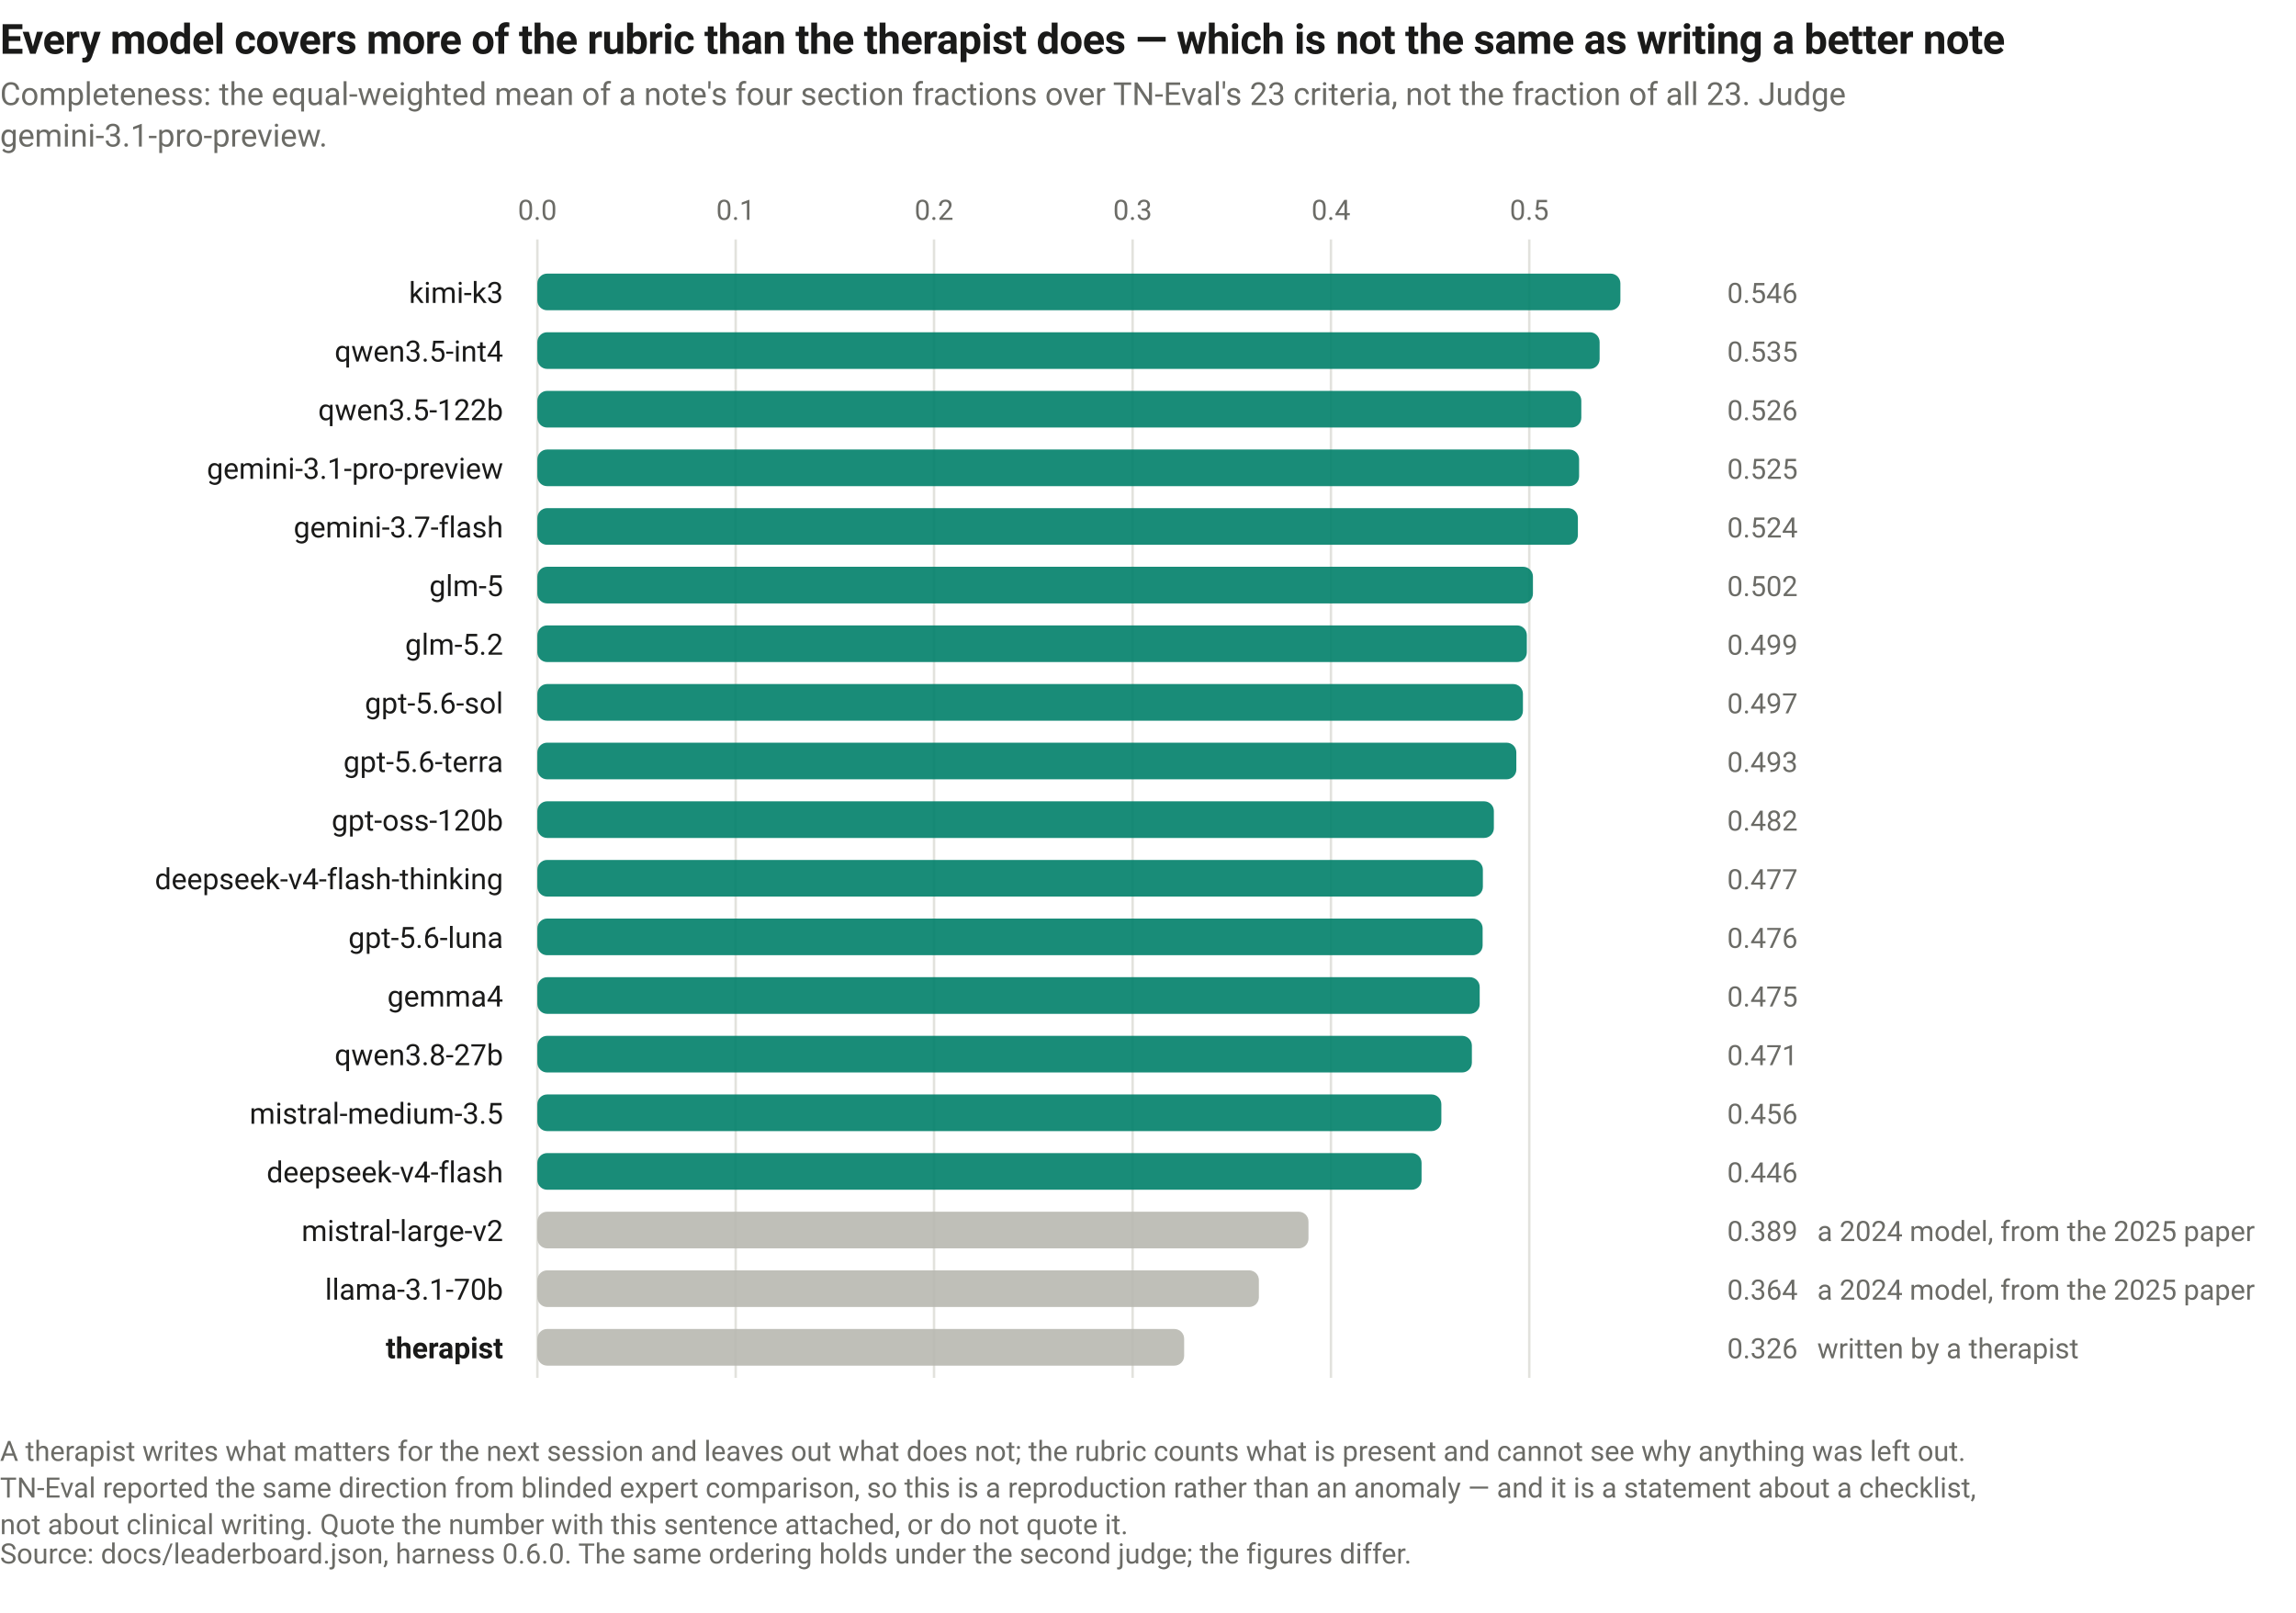
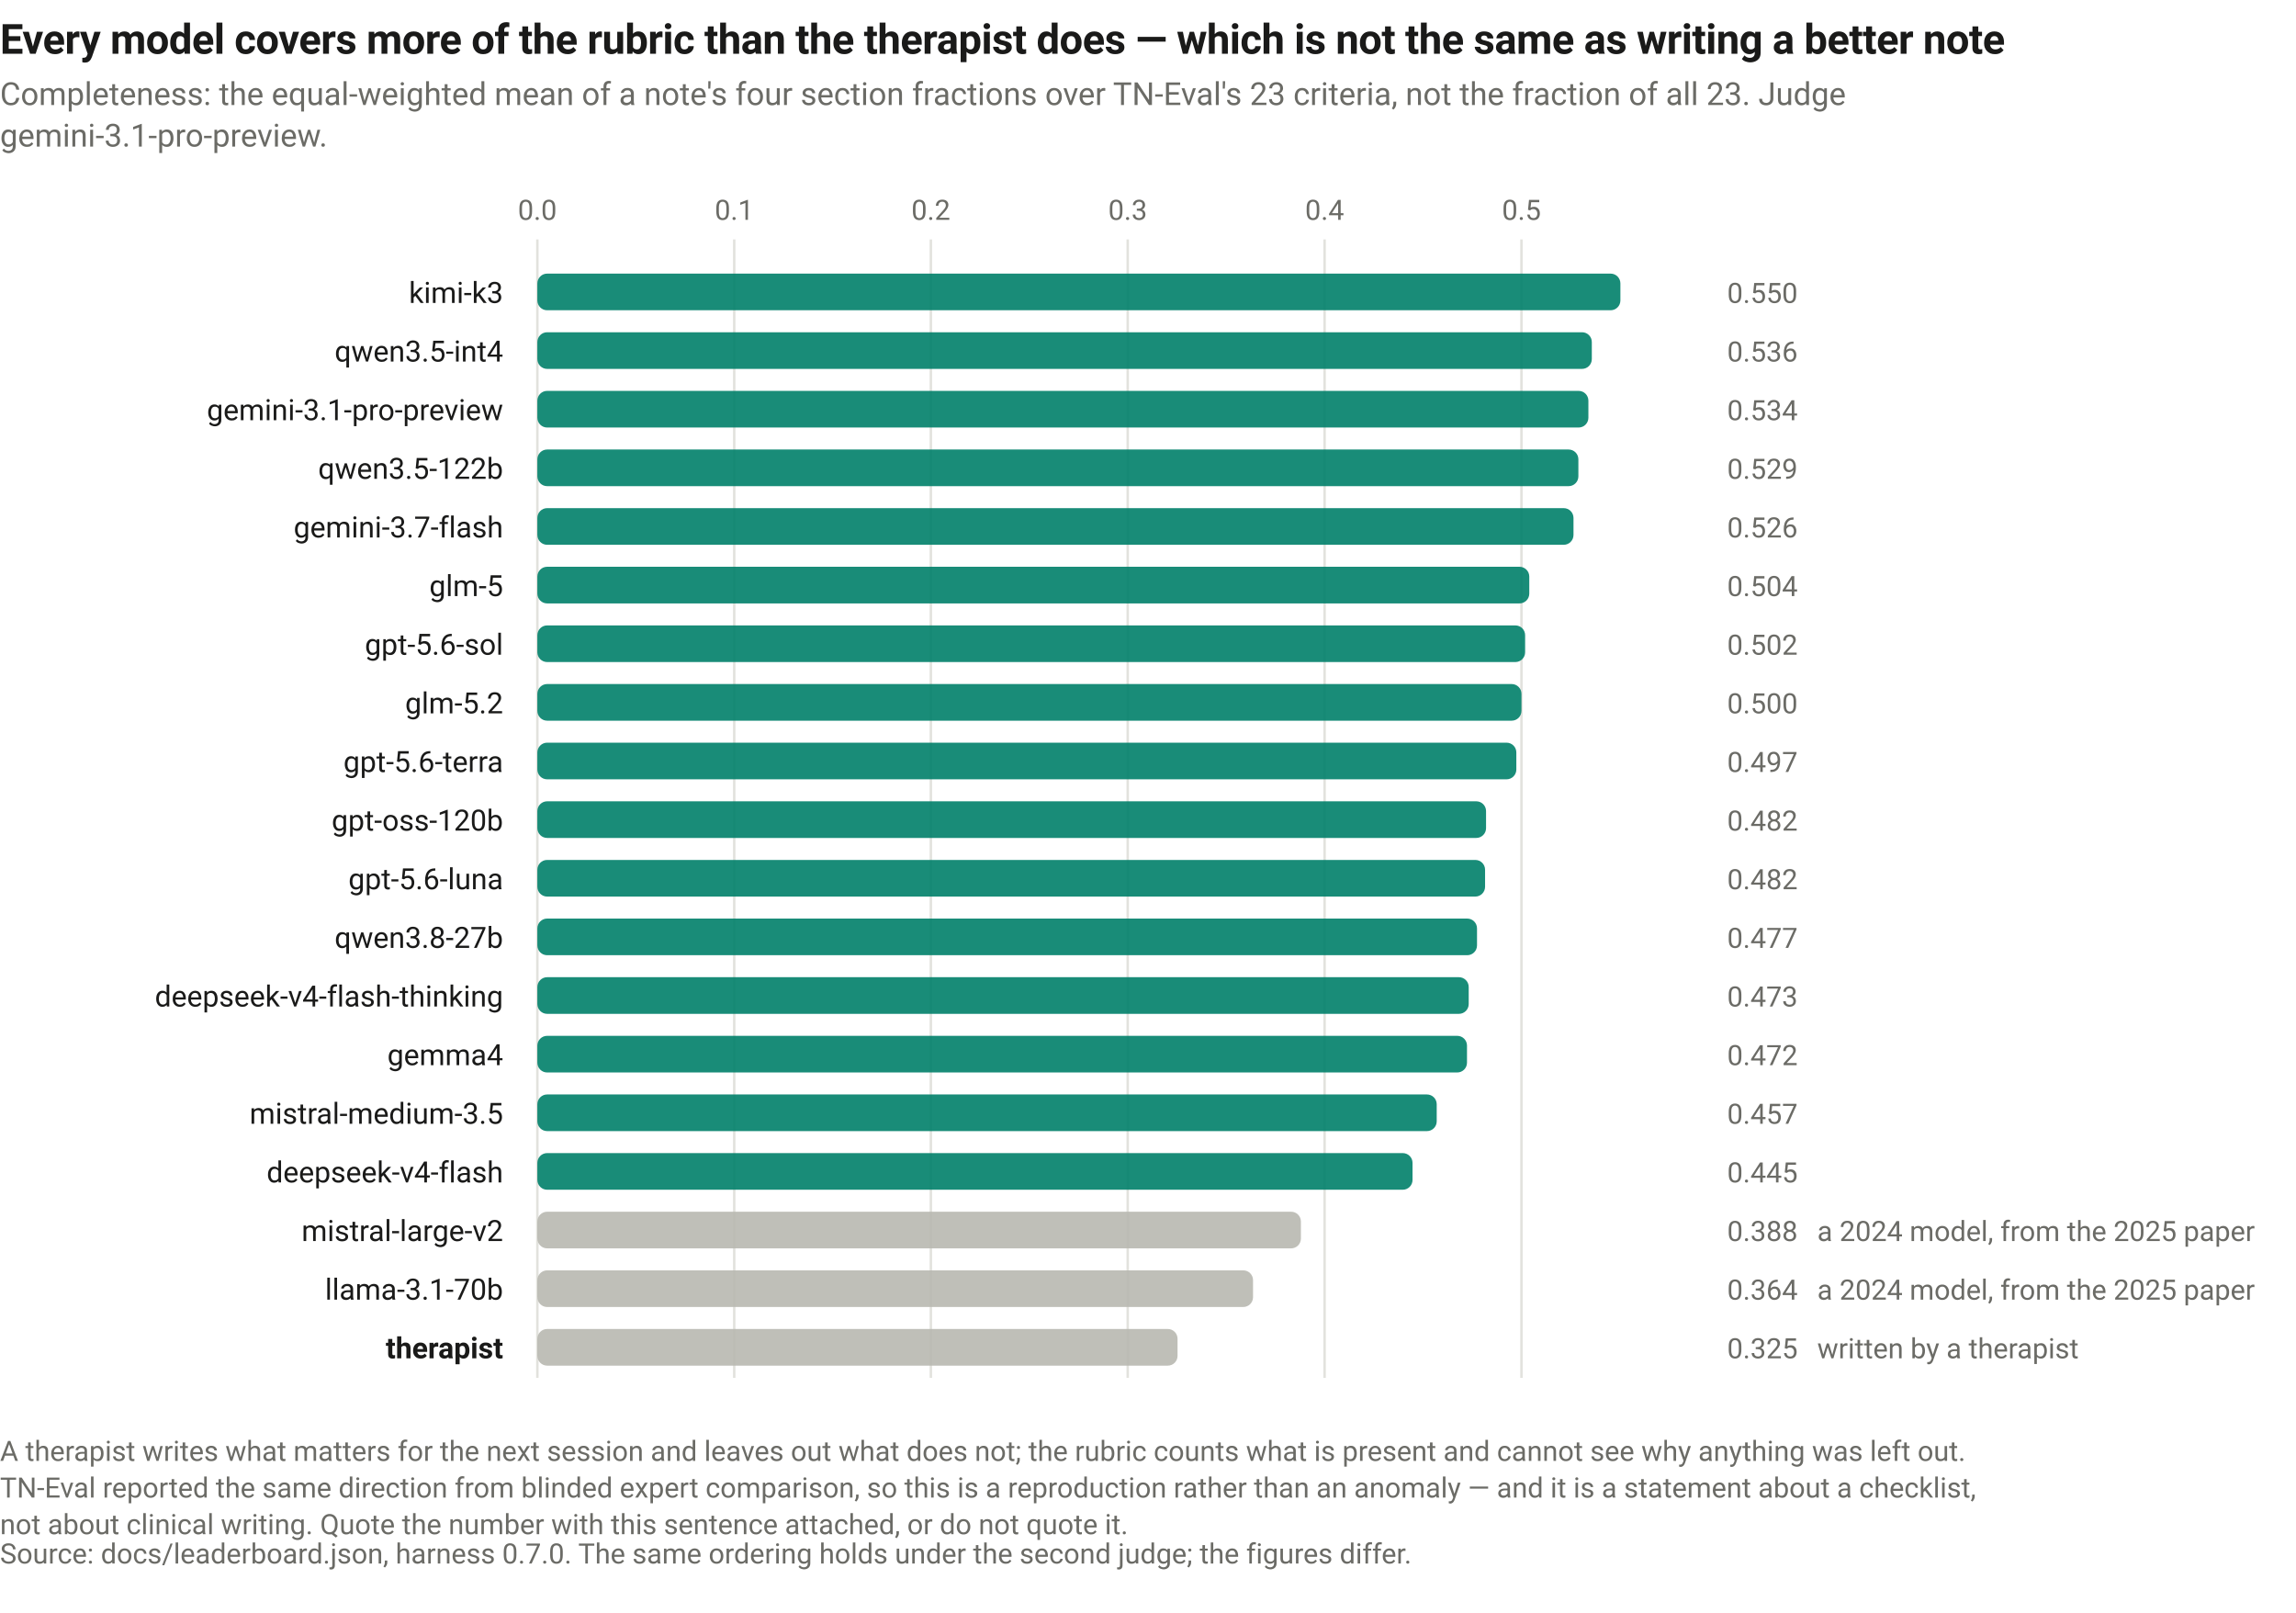
<svg xmlns="http://www.w3.org/2000/svg" class="fig" width="940" height="660" viewBox="0 0 940 660" role="img" aria-label="Completeness for every system, therapist included">
  <style>
  .fig { font: 13px/1.4 -apple-system, BlinkMacSystemFont, "Segoe UI", Roboto, sans-serif; }
  .fig text { fill: #1a1a19; }
  .fig .muted { fill: #6b6b66; }
  .fig .rule { stroke: #e2e2dd; stroke-width: 1; }
  .fig .title { font-size: 17px; font-weight: 650; letter-spacing: -.01em; }
  .fig .sub { font-size: 13px; fill: #6b6b66; }
  .fig .note { font-size: 11.5px; fill: #6b6b66; }
  .fig .name { font-size: 12px; }
  .fig .value { font-size: 11.5px; fill: #6b6b66; font-variant-numeric: tabular-nums; }
  .fig .a { stroke: #00806a; }
  .fig .b { stroke: #c05a10; }
  .fig .fill-a { fill: #00806a; }
  .fig .fill-b { fill: #c05a10; }
  .fig .flat { stroke: #b8b8b1; }
  .fig .fill-flat { fill: #b8b8b1; }
  .fig .band { fill: #f0f0eb; }
  /* The ring that keeps overlapping marks apart is the *surface*, so it has to
     flip with the theme. Written as a literal it put a white halo on every dot
     in dark mode. */
  .fig .ring { stroke: #fcfcfb; }
  @media (prefers-color-scheme: dark) {
    .fig text { fill: #e8e8e4; }
    .fig .muted, .fig .sub, .fig .note, .fig .value { fill: #9a9a94; }
    .fig .rule { stroke: #2c2e31; }
    .fig .a { stroke: #22a184; }
    .fig .b { stroke: #c9701f; }
    .fig .fill-a { fill: #22a184; }
    .fig .fill-b { fill: #c9701f; }
    .fig .flat { stroke: #55554f; }
    .fig .fill-flat { fill: #55554f; }
    .fig .band { fill: #26282b; }
    .fig .ring { stroke: #1a1a19; }
  }
</style>
  <text class="title" x="0" y="22">Every model covers more of the rubric than the therapist does — which is not the same as writing a better note</text>
  <text class="sub" x="0" y="43">Completeness: the equal-weighted mean of a note's four section fractions over TN-Eval's 23 criteria, not the fraction of all 23. Judge</text>
  <text class="sub" x="0" y="60">gemini-3.1-pro-preview.</text>
  <line class="rule" x1="220.0" y1="98" x2="220.0" y2="564" />
  <text class="value" x="220.0" y="90" text-anchor="middle">0.0</text>
-   <line class="rule" x1="301.2" y1="98" x2="301.2" y2="564" />
-   <text class="value" x="301.2" y="90" text-anchor="middle">0.1</text>
-   <line class="rule" x1="382.4" y1="98" x2="382.4" y2="564" />
-   <text class="value" x="382.4" y="90" text-anchor="middle">0.2</text>
-   <line class="rule" x1="463.7" y1="98" x2="463.7" y2="564" />
-   <text class="value" x="463.7" y="90" text-anchor="middle">0.3</text>
-   <line class="rule" x1="544.9" y1="98" x2="544.9" y2="564" />
-   <text class="value" x="544.9" y="90" text-anchor="middle">0.4</text>
-   <line class="rule" x1="626.1" y1="98" x2="626.1" y2="564" />
-   <text class="value" x="626.1" y="90" text-anchor="middle">0.5</text>
+   <line class="rule" x1="300.6" y1="98" x2="300.6" y2="564" />
+   <text class="value" x="300.6" y="90" text-anchor="middle">0.1</text>
+   <line class="rule" x1="381.1" y1="98" x2="381.1" y2="564" />
+   <text class="value" x="381.1" y="90" text-anchor="middle">0.2</text>
+   <line class="rule" x1="461.7" y1="98" x2="461.7" y2="564" />
+   <text class="value" x="461.7" y="90" text-anchor="middle">0.3</text>
+   <line class="rule" x1="542.3" y1="98" x2="542.3" y2="564" />
+   <text class="value" x="542.3" y="90" text-anchor="middle">0.4</text>
+   <line class="rule" x1="622.9" y1="98" x2="622.9" y2="564" />
+   <text class="value" x="622.9" y="90" text-anchor="middle">0.5</text>
  <g>
    <rect x="220" y="112" width="443.4" height="15" rx="4" class="fill-a" fill-opacity="0.9" />
    <text class="name" x="206" y="124.0" text-anchor="end">kimi-k3</text>
-     <text class="value" x="736" y="124.0" text-anchor="end">0.546</text>
+     <text class="value" x="736" y="124.0" text-anchor="end">0.550</text>
  </g>
  <g>
-     <rect x="220" y="136" width="434.9" height="15" rx="4" class="fill-a" fill-opacity="0.9" />
+     <rect x="220" y="136" width="431.7" height="15" rx="4" class="fill-a" fill-opacity="0.9" />
    <text class="name" x="206" y="148.0" text-anchor="end">qwen3.5-int4</text>
-     <text class="value" x="736" y="148.0" text-anchor="end">0.535</text>
+     <text class="value" x="736" y="148.0" text-anchor="end">0.536</text>
  </g>
  <g>
-     <rect x="220" y="160" width="427.4" height="15" rx="4" class="fill-a" fill-opacity="0.9" />
-     <text class="name" x="206" y="172.0" text-anchor="end">qwen3.5-122b</text>
-     <text class="value" x="736" y="172.0" text-anchor="end">0.526</text>
+     <rect x="220" y="160" width="430.3" height="15" rx="4" class="fill-a" fill-opacity="0.9" />
+     <text class="name" x="206" y="172.0" text-anchor="end">gemini-3.1-pro-preview</text>
+     <text class="value" x="736" y="172.0" text-anchor="end">0.534</text>
  </g>
  <g>
-     <rect x="220" y="184" width="426.5" height="15" rx="4" class="fill-a" fill-opacity="0.9" />
-     <text class="name" x="206" y="196.0" text-anchor="end">gemini-3.1-pro-preview</text>
-     <text class="value" x="736" y="196.0" text-anchor="end">0.525</text>
+     <rect x="220" y="184" width="426.2" height="15" rx="4" class="fill-a" fill-opacity="0.9" />
+     <text class="name" x="206" y="196.0" text-anchor="end">qwen3.5-122b</text>
+     <text class="value" x="736" y="196.0" text-anchor="end">0.529</text>
  </g>
  <g>
-     <rect x="220" y="208" width="426.0" height="15" rx="4" class="fill-a" fill-opacity="0.9" />
+     <rect x="220" y="208" width="424.2" height="15" rx="4" class="fill-a" fill-opacity="0.9" />
    <text class="name" x="206" y="220.0" text-anchor="end">gemini-3.7-flash</text>
-     <text class="value" x="736" y="220.0" text-anchor="end">0.524</text>
+     <text class="value" x="736" y="220.0" text-anchor="end">0.526</text>
  </g>
  <g>
-     <rect x="220" y="232" width="407.6" height="15" rx="4" class="fill-a" fill-opacity="0.9" />
+     <rect x="220" y="232" width="406.1" height="15" rx="4" class="fill-a" fill-opacity="0.9" />
    <text class="name" x="206" y="244.0" text-anchor="end">glm-5</text>
-     <text class="value" x="736" y="244.0" text-anchor="end">0.502</text>
+     <text class="value" x="736" y="244.0" text-anchor="end">0.504</text>
  </g>
  <g>
-     <rect x="220" y="256" width="405.1" height="15" rx="4" class="fill-a" fill-opacity="0.9" />
-     <text class="name" x="206" y="268.0" text-anchor="end">glm-5.2</text>
-     <text class="value" x="736" y="268.0" text-anchor="end">0.499</text>
+     <rect x="220" y="256" width="404.4" height="15" rx="4" class="fill-a" fill-opacity="0.9" />
+     <text class="name" x="206" y="268.0" text-anchor="end">gpt-5.6-sol</text>
+     <text class="value" x="736" y="268.0" text-anchor="end">0.502</text>
  </g>
  <g>
-     <rect x="220" y="280" width="403.5" height="15" rx="4" class="fill-a" fill-opacity="0.9" />
-     <text class="name" x="206" y="292.0" text-anchor="end">gpt-5.6-sol</text>
-     <text class="value" x="736" y="292.0" text-anchor="end">0.497</text>
+     <rect x="220" y="280" width="402.9" height="15" rx="4" class="fill-a" fill-opacity="0.9" />
+     <text class="name" x="206" y="292.0" text-anchor="end">glm-5.2</text>
+     <text class="value" x="736" y="292.0" text-anchor="end">0.500</text>
  </g>
  <g>
    <rect x="220" y="304" width="400.8" height="15" rx="4" class="fill-a" fill-opacity="0.9" />
    <text class="name" x="206" y="316.0" text-anchor="end">gpt-5.6-terra</text>
-     <text class="value" x="736" y="316.0" text-anchor="end">0.493</text>
+     <text class="value" x="736" y="316.0" text-anchor="end">0.497</text>
  </g>
  <g>
-     <rect x="220" y="328" width="391.6" height="15" rx="4" class="fill-a" fill-opacity="0.9" />
+     <rect x="220" y="328" width="388.4" height="15" rx="4" class="fill-a" fill-opacity="0.9" />
    <text class="name" x="206" y="340.0" text-anchor="end">gpt-oss-120b</text>
    <text class="value" x="736" y="340.0" text-anchor="end">0.482</text>
  </g>
  <g>
-     <rect x="220" y="352" width="387.1" height="15" rx="4" class="fill-a" fill-opacity="0.9" />
-     <text class="name" x="206" y="364.0" text-anchor="end">deepseek-v4-flash-thinking</text>
-     <text class="value" x="736" y="364.0" text-anchor="end">0.477</text>
+     <rect x="220" y="352" width="388.0" height="15" rx="4" class="fill-a" fill-opacity="0.9" />
+     <text class="name" x="206" y="364.0" text-anchor="end">gpt-5.6-luna</text>
+     <text class="value" x="736" y="364.0" text-anchor="end">0.482</text>
  </g>
  <g>
-     <rect x="220" y="376" width="387.0" height="15" rx="4" class="fill-a" fill-opacity="0.9" />
-     <text class="name" x="206" y="388.0" text-anchor="end">gpt-5.6-luna</text>
-     <text class="value" x="736" y="388.0" text-anchor="end">0.476</text>
+     <rect x="220" y="376" width="384.7" height="15" rx="4" class="fill-a" fill-opacity="0.9" />
+     <text class="name" x="206" y="388.0" text-anchor="end">qwen3.8-27b</text>
+     <text class="value" x="736" y="388.0" text-anchor="end">0.477</text>
  </g>
  <g>
-     <rect x="220" y="400" width="385.8" height="15" rx="4" class="fill-a" fill-opacity="0.9" />
-     <text class="name" x="206" y="412.0" text-anchor="end">gemma4</text>
-     <text class="value" x="736" y="412.0" text-anchor="end">0.475</text>
+     <rect x="220" y="400" width="381.3" height="15" rx="4" class="fill-a" fill-opacity="0.9" />
+     <text class="name" x="206" y="412.0" text-anchor="end">deepseek-v4-flash-thinking</text>
+     <text class="value" x="736" y="412.0" text-anchor="end">0.473</text>
  </g>
  <g>
-     <rect x="220" y="424" width="382.6" height="15" rx="4" class="fill-a" fill-opacity="0.9" />
-     <text class="name" x="206" y="436.0" text-anchor="end">qwen3.8-27b</text>
-     <text class="value" x="736" y="436.0" text-anchor="end">0.471</text>
+     <rect x="220" y="424" width="380.6" height="15" rx="4" class="fill-a" fill-opacity="0.9" />
+     <text class="name" x="206" y="436.0" text-anchor="end">gemma4</text>
+     <text class="value" x="736" y="436.0" text-anchor="end">0.472</text>
  </g>
  <g>
-     <rect x="220" y="448" width="370.1" height="15" rx="4" class="fill-a" fill-opacity="0.9" />
+     <rect x="220" y="448" width="368.2" height="15" rx="4" class="fill-a" fill-opacity="0.9" />
    <text class="name" x="206" y="460.0" text-anchor="end">mistral-medium-3.5</text>
-     <text class="value" x="736" y="460.0" text-anchor="end">0.456</text>
+     <text class="value" x="736" y="460.0" text-anchor="end">0.457</text>
  </g>
  <g>
-     <rect x="220" y="472" width="362.0" height="15" rx="4" class="fill-a" fill-opacity="0.9" />
+     <rect x="220" y="472" width="358.3" height="15" rx="4" class="fill-a" fill-opacity="0.9" />
    <text class="name" x="206" y="484.0" text-anchor="end">deepseek-v4-flash</text>
-     <text class="value" x="736" y="484.0" text-anchor="end">0.446</text>
+     <text class="value" x="736" y="484.0" text-anchor="end">0.445</text>
  </g>
  <g>
-     <rect x="220" y="496" width="315.7" height="15" rx="4" class="fill-flat" fill-opacity="0.9" />
+     <rect x="220" y="496" width="312.6" height="15" rx="4" class="fill-flat" fill-opacity="0.9" />
    <text class="name" x="206" y="508.0" text-anchor="end">mistral-large-v2</text>
-     <text class="value" x="736" y="508.0" text-anchor="end">0.389</text>
+     <text class="value" x="736" y="508.0" text-anchor="end">0.388</text>
    <text class="value" x="744" y="508.0">a 2024 model, from the 2025 paper</text>
  </g>
  <g>
-     <rect x="220" y="520" width="295.4" height="15" rx="4" class="fill-flat" fill-opacity="0.9" />
+     <rect x="220" y="520" width="293.0" height="15" rx="4" class="fill-flat" fill-opacity="0.9" />
    <text class="name" x="206" y="532.0" text-anchor="end">llama-3.1-70b</text>
    <text class="value" x="736" y="532.0" text-anchor="end">0.364</text>
    <text class="value" x="744" y="532.0">a 2024 model, from the 2025 paper</text>
  </g>
  <g>
-     <rect x="220" y="544" width="264.8" height="15" rx="4" class="fill-flat" fill-opacity="0.9" />
+     <rect x="220" y="544" width="262.1" height="15" rx="4" class="fill-flat" fill-opacity="0.9" />
    <text class="name" x="206" y="556.0" text-anchor="end" style="font-weight:650">therapist</text>
-     <text class="value" x="736" y="556.0" text-anchor="end">0.326</text>
+     <text class="value" x="736" y="556.0" text-anchor="end">0.325</text>
    <text class="value" x="744" y="556.0">written by a therapist</text>
  </g>
  <text class="note" x="0" y="598">A therapist writes what matters for the next session and leaves out what does not; the rubric counts what is present and cannot see why anything was left out.</text>
  <text class="note" x="0" y="613">TN-Eval reported the same direction from blinded expert comparison, so this is a reproduction rather than an anomaly — and it is a statement about a checklist,</text>
  <text class="note" x="0" y="628">not about clinical writing. Quote the number with this sentence attached, or do not quote it.</text>
-   <text class="note" x="0" y="640">Source: docs/leaderboard.json, harness 0.6.0. The same ordering holds under the second judge; the figures differ.</text>
+   <text class="note" x="0" y="640">Source: docs/leaderboard.json, harness 0.7.0. The same ordering holds under the second judge; the figures differ.</text>
</svg>
